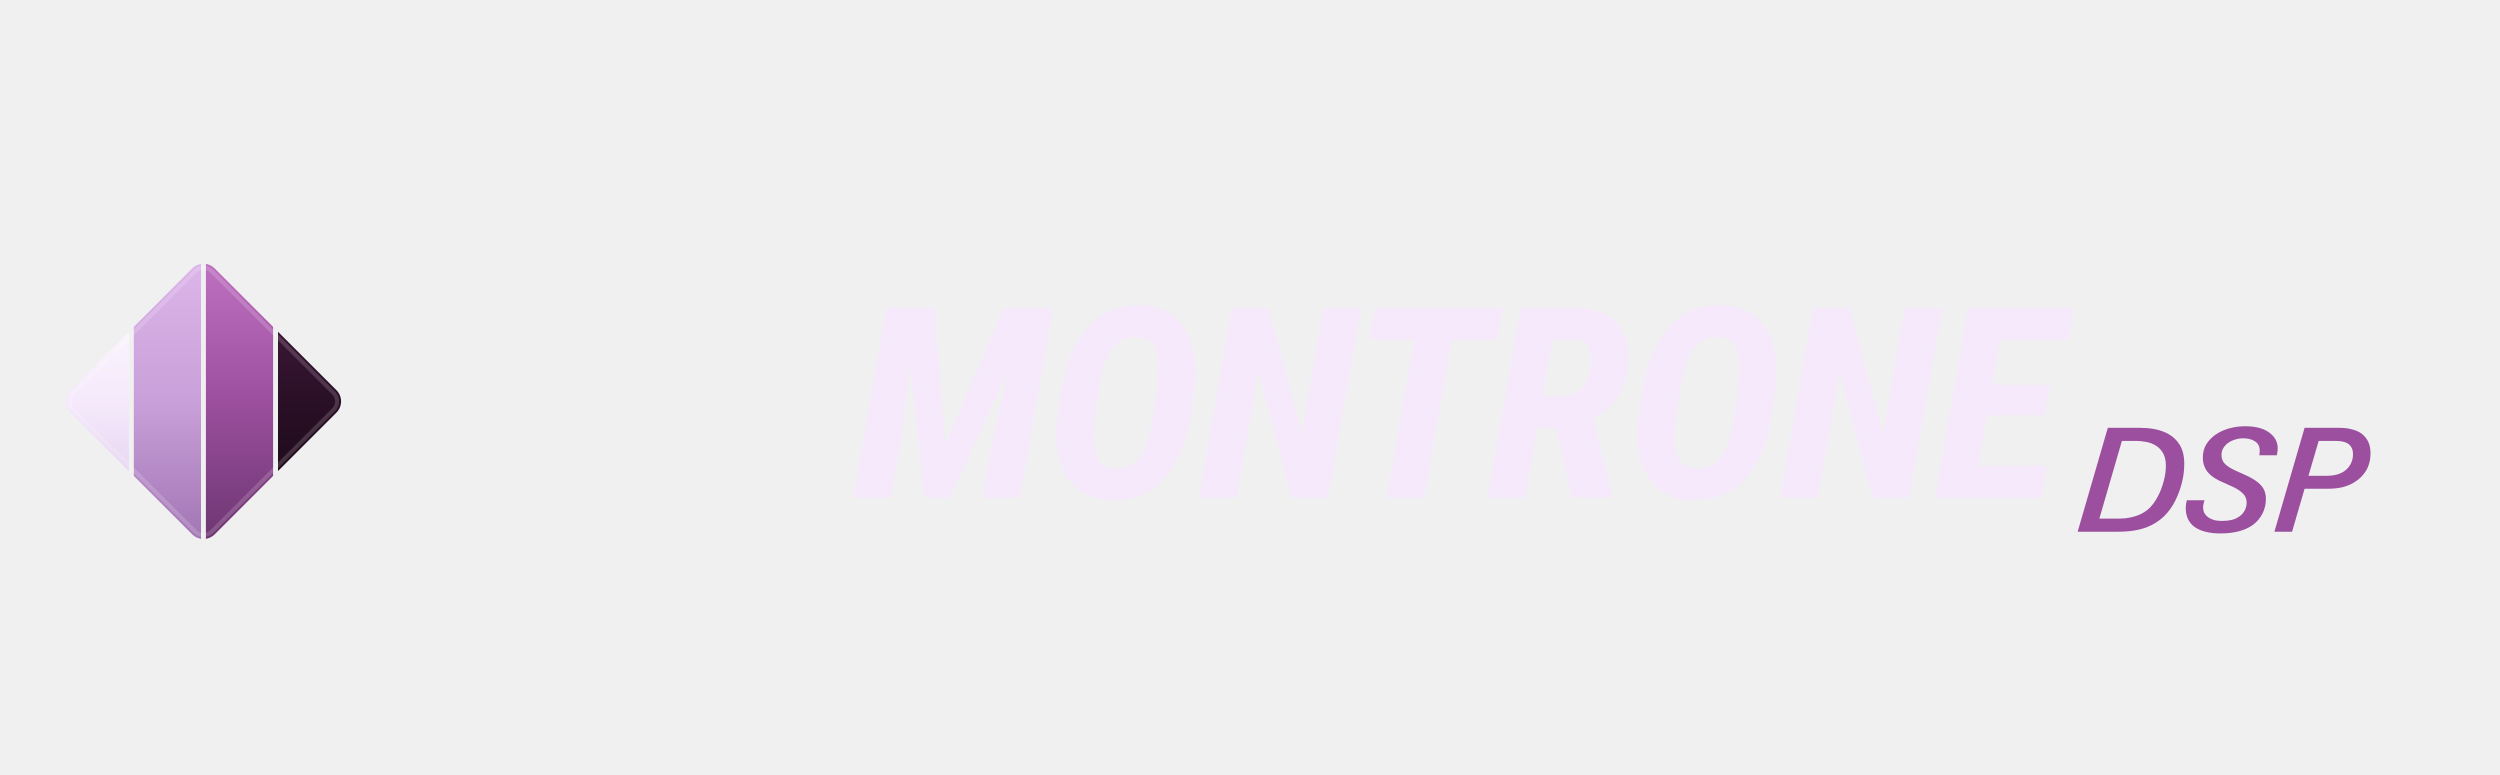
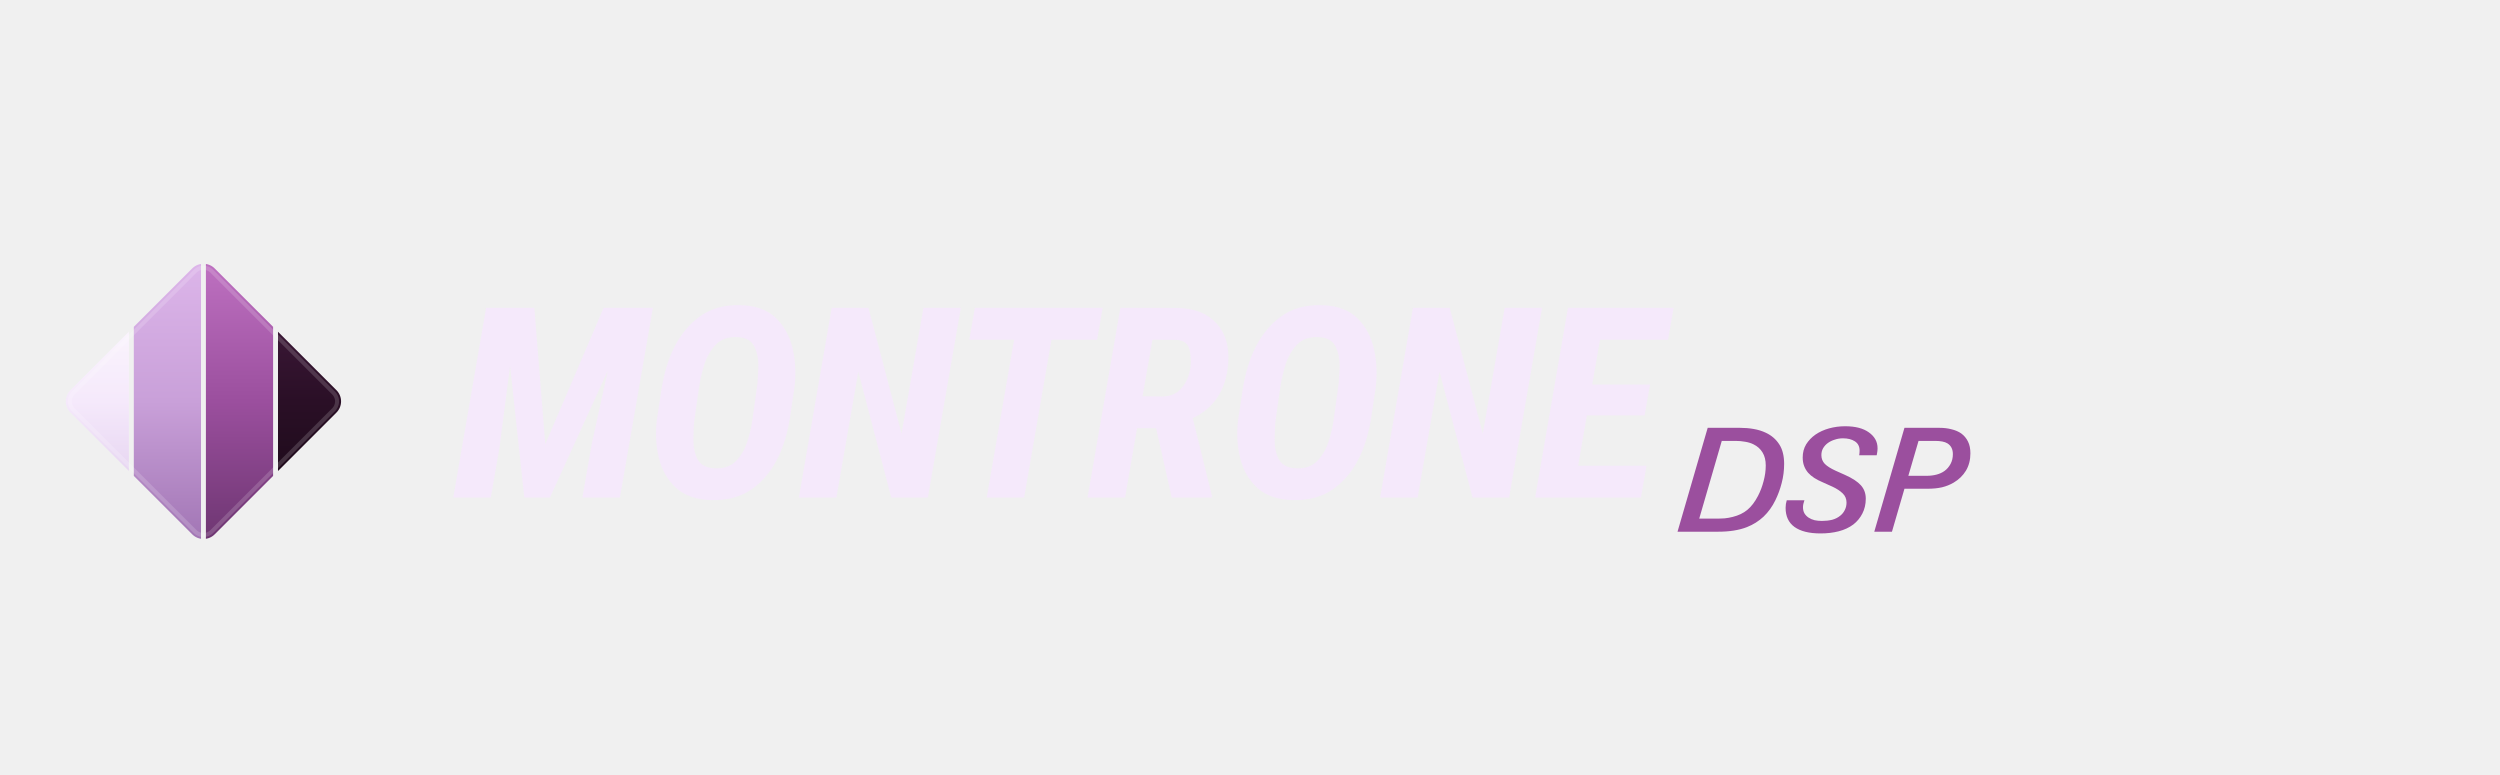
<svg xmlns="http://www.w3.org/2000/svg" viewBox="20 15 1000 310">
  <defs>
</defs>
  <defs>
    <linearGradient id="iconGradLavender" x1="261.43" y1="117.88" x2="261.43" y2="233.23" gradientUnits="userSpaceOnUse">
      <stop offset="0" stop-color="#ffffff" />
      <stop offset=".5" stop-color="#f5e9fb" />
      <stop offset="1" stop-color="#d9c3e8" />
    </linearGradient>
    <linearGradient id="iconGradLilac" x1="261.43" y1="117.88" x2="261.43" y2="233.23" gradientUnits="userSpaceOnUse">
      <stop offset="0" stop-color="#ddb6ea" />
      <stop offset=".5" stop-color="#c9a0d9" />
      <stop offset="1" stop-color="#a074b3" />
    </linearGradient>
    <linearGradient id="iconGradOrchid" x1="261.43" y1="117.88" x2="261.43" y2="233.23" gradientUnits="userSpaceOnUse">
      <stop offset="0" stop-color="#bf72c2" />
      <stop offset=".5" stop-color="#9b4f9e" />
      <stop offset="1" stop-color="#6c3570" />
    </linearGradient>
    <linearGradient id="iconGradAubergine" x1="261.43" y1="117.88" x2="261.43" y2="233.23" gradientUnits="userSpaceOnUse">
      <stop offset="0" stop-color="#4a1f45" />
      <stop offset=".5" stop-color="#2a0f26" />
      <stop offset="1" stop-color="#150712" />
    </linearGradient>
  </defs>
  <g transform="translate(-160.05, 0)">
    <g id="icon-diamond">
      <path d="M 208.241,171.064 L 207.823,171.525 L 207.452,172.025 L 207.132,172.559 L 206.866,173.122 L 206.656,173.708 L 206.505,174.312 L 206.413,174.928 L 206.383,175.550 L 206.413,176.172 L 206.505,176.788 L 206.656,177.392 L 206.866,177.978 L 207.132,178.541 L 207.452,179.075 L 207.823,179.575 L 208.241,180.036 L 231.612,203.407 L 231.612,147.693 Z" fill="url(#iconGradLavender)" />
      <path d="M 260.192,120.625 L 259.588,120.776 L 259.002,120.986 L 258.439,121.252 L 257.905,121.572 L 257.405,121.943 L 256.944,122.361 L 233.573,145.732 L 233.573,205.368 L 256.944,228.739 L 257.405,229.157 L 257.905,229.528 L 258.439,229.848 L 259.002,230.114 L 259.588,230.324 L 260.192,230.475 L 260.450,230.513 L 260.450,120.587 Z" fill="url(#iconGradLilac)" />
      <path d="M 265.455,121.943 L 264.955,121.572 L 264.421,121.252 L 263.858,120.986 L 263.272,120.776 L 262.668,120.625 L 262.410,120.587 L 262.410,230.513 L 262.668,230.475 L 263.272,230.324 L 263.858,230.114 L 264.421,229.848 L 264.955,229.528 L 265.455,229.157 L 265.916,228.739 L 289.287,205.368 L 289.287,145.732 L 265.916,122.361 Z" fill="url(#iconGradOrchid)" />
      <path d="M 314.619,180.036 L 315.037,179.575 L 315.408,179.075 L 315.728,178.541 L 315.994,177.978 L 316.204,177.392 L 316.355,176.788 L 316.447,176.172 L 316.477,175.550 L 316.447,174.928 L 316.355,174.312 L 316.204,173.708 L 315.994,173.122 L 315.728,172.559 L 315.408,172.025 L 315.037,171.525 L 314.619,171.064 L 291.248,147.693 L 291.248,203.407 Z" fill="url(#iconGradAubergine)" />
      <path d="M 264.812,123.520 L 264.438,123.181 L 264.065,122.904 L 263.666,122.665 L 263.245,122.466 L 262.807,122.309 L 262.355,122.196 L 261.895,122.128 L 261.430,122.105 L 260.965,122.128 L 260.505,122.196 L 260.053,122.309 L 259.615,122.466 L 259.194,122.665 L 258.795,122.904 L 258.422,123.181 L 258.048,123.520 L 209.400,172.168 L 209.061,172.542 L 208.784,172.915 L 208.545,173.314 L 208.346,173.735 L 208.189,174.173 L 208.076,174.625 L 208.008,175.085 L 207.985,175.550 L 208.008,176.015 L 208.076,176.475 L 208.189,176.927 L 208.346,177.365 L 208.545,177.786 L 208.784,178.185 L 209.061,178.558 L 209.400,178.932 L 258.048,227.580 L 258.422,227.919 L 258.795,228.196 L 259.194,228.435 L 259.615,228.634 L 260.053,228.791 L 260.505,228.904 L 260.965,228.972 L 261.430,228.995 L 261.895,228.972 L 262.355,228.904 L 262.807,228.791 L 263.245,228.634 L 263.666,228.435 L 264.065,228.196 L 264.438,227.919 L 264.812,227.580 L 313.460,178.932 L 313.799,178.558 L 314.076,178.185 L 314.315,177.786 L 314.514,177.365 L 314.671,176.927 L 314.784,176.475 L 314.852,176.015 L 314.875,175.550 L 314.852,175.085 L 314.784,174.625 L 314.671,174.173 L 314.514,173.735 L 314.315,173.314 L 314.076,172.915 L 313.799,172.542 L 313.460,172.168 Z" fill="none" stroke="#ffffff" stroke-opacity="0.16" stroke-width="1.6" />
    </g>
-   </g>
-   <g transform="translate(360.947,120.947) scale(1.36842)">
-     <defs>
+     <g transform="translate(360.947,120.947) scale(1.36842)">
+       <defs>
</defs>
-     <g style="fill:rgb(0, 0, 0);stroke:none;color:rgb(255, 255, 255);stroke-width:1px;stroke-linecap:butt;stroke-linejoin:miter;opacity:1;font-family:&quot;Anthropic Sans&quot;, -apple-system, BlinkMacSystemFont, &quot;Segoe UI&quot;, sans-serif;font-size:16px;font-weight:400;text-anchor:start;dominant-baseline:auto">
-       <path fill="#f5e9fb" opacity="1" d="m 27.193,52.423 17.062,-39.876 H 58.652 L 49.017,68 H 38.048 L 40.752,52.461 45.475,30.904 28.564,68 h -7.503 L 16.91,29.533 13.787,53.527 11.273,68 H 0.305 L 9.902,12.547 H 23.994 Z m 72.811,-16.415 -1.219,8.227 Q 96.538,59.202 87.626,65.524 82.865,68.914 75.819,68.762 69.192,68.609 65.422,65.182 61.689,61.754 60.395,56.422 59.1,51.052 59.823,45.225 l 1.295,-8.531 Q 63.403,21.688 72.239,15.175 q 4.837,-3.58 11.959,-3.39 6.741,0.152 10.436,3.771 3.694,3.618 4.913,9.141 1.219,5.484 0.457,11.312 z M 89.492,29.876 q 0.076,-3.39 -1.181,-5.979 -1.257,-2.628 -4.951,-2.78 -4.037,-0.19 -6.322,2.209 -2.285,2.399 -3.39,5.903 -1.066,3.504 -1.523,6.703 l -1.333,9.331 q -0.305,2.59 -0.305,5.865 -0.038,3.275 1.257,5.751 1.333,2.438 4.951,2.59 3.923,0.19 6.17,-2.057 2.247,-2.285 3.352,-5.637 1.104,-3.39 1.523,-6.475 L 89.226,34.637 Z M 148.668,12.547 139.032,68 H 128.33 L 118.694,31.247 112.296,68 h -10.969 l 9.598,-55.453 h 10.74 l 9.674,36.791 6.398,-36.791 z m 2.466,9.331 1.638,-9.331 h 37.362 l -1.638,9.331 H 175.166 L 167.168,68 H 156.237 l 7.998,-46.122 z M 210.31,68 205.739,47.738 h -5.561 L 196.675,68 h -10.969 l 9.598,-55.453 16.758,0.038 q 7.465,0.19 11.388,4.57 3.961,4.38 3.352,11.845 -0.952,11.35 -10.359,15.806 l 5.599,22.585 V 68 Z m -5.637,-46.122 -2.895,16.529 5.713,0.076 q 3.732,-0.038 5.789,-2.552 2.057,-2.514 2.514,-6.018 0.343,-2.666 -0.305,-5.218 -0.647,-2.59 -3.885,-2.78 z m 65.231,14.13 -1.219,8.227 q -2.247,14.968 -11.159,21.29 -4.761,3.39 -11.807,3.237 -6.627,-0.152 -10.397,-3.58 -3.732,-3.428 -5.027,-8.76 Q 229,51.052 229.724,45.225 l 1.295,-8.531 q 2.285,-15.006 11.121,-21.519 4.837,-3.58 11.959,-3.39 6.741,0.152 10.436,3.771 3.694,3.618 4.913,9.141 1.219,5.484 0.457,11.312 z m -10.512,-6.132 q 0.076,-3.39 -1.181,-5.979 -1.257,-2.628 -4.951,-2.78 -4.037,-0.19 -6.322,2.209 -2.285,2.399 -3.39,5.903 -1.066,3.504 -1.523,6.703 l -1.333,9.331 q -0.305,2.59 -0.305,5.865 -0.038,3.275 1.257,5.751 1.333,2.438 4.951,2.59 3.923,0.19 6.17,-2.057 2.247,-2.285 3.352,-5.637 1.104,-3.39 1.523,-6.475 l 1.485,-10.664 z M 318.568,12.547 308.933,68 H 298.23 L 288.595,31.247 282.196,68 h -10.969 l 9.598,-55.453 h 10.74 l 9.674,36.791 6.398,-36.791 z M 316.54,68 326.138,12.547 h 30.888 l -1.638,9.331 h -19.881 l -2.285,13.102 h 16.91 l -1.6,9.026 h -16.872 l -2.552,14.701 h 19.995 L 347.466,68 Z" style="fill:rgb(245, 233, 251);stroke:none;color:rgb(255, 255, 255);stroke-width:1px;stroke-linecap:butt;stroke-linejoin:miter;opacity:1;font-family:&quot;Anthropic Sans&quot;, -apple-system, BlinkMacSystemFont, &quot;Segoe UI&quot;, sans-serif;font-size:16px;font-weight:400;text-anchor:start;dominant-baseline:auto" />
-     </g>
-     <g style="fill:rgb(0, 0, 0);stroke:none;color:rgb(255, 255, 255);stroke-width:1px;stroke-linecap:butt;stroke-linejoin:miter;opacity:1;font-family:&quot;Anthropic Sans&quot;, -apple-system, BlinkMacSystemFont, &quot;Segoe UI&quot;, sans-serif;font-size:16px;font-weight:400;text-anchor:start;dominant-baseline:auto">
-       <path fill="#9b4f9e" opacity="1" d="m 389.323,58.176 q 0,2.898 -0.714,5.586 -0.672,2.646 -1.848,5.04 -1.344,2.772 -3.444,4.788 -2.1,1.974 -4.872,3.066 -1.722,0.672 -3.822,1.008 -2.058,0.336 -4.662,0.336 h -11.802 l 8.82,-30.366 h 9.45 q 2.1,0 3.99,0.336 1.932,0.336 3.528,1.092 2.52,1.176 3.948,3.402 1.428,2.184 1.428,5.712 z m -5.376,0.462 q 0,-2.268 -0.924,-3.78 -0.924,-1.554 -2.646,-2.394 -1.092,-0.546 -2.436,-0.756 -1.344,-0.252 -2.814,-0.252 h -4.032 l -6.594,22.722 h 4.41 q 1.848,0 3.024,-0.084 1.218,-0.126 2.352,-0.42 2.562,-0.63 4.284,-2.058 1.764,-1.47 3.108,-4.074 1.05,-2.016 1.638,-4.326 0.63,-2.31 0.63,-4.578 z m 32.684,-5.04 q 0,0.588 -0.084,1.092 -0.042,0.462 -0.168,0.966 h -5.124 q 0.126,-0.63 0.126,-1.344 0,-1.848 -1.386,-2.73 -1.344,-0.882 -3.486,-0.882 -1.218,0 -2.352,0.378 -1.134,0.336 -2.016,0.966 -0.882,0.63 -1.428,1.554 -0.504,0.882 -0.504,2.016 0,1.512 1.008,2.562 1.008,1.008 3.108,1.974 l 2.814,1.26 q 3.192,1.428 4.62,3.024 1.428,1.596 1.428,3.906 0,2.436 -1.008,4.368 -0.966,1.89 -2.646,3.192 -1.806,1.344 -4.242,1.974 -2.436,0.63 -5.334,0.63 -4.956,0 -7.602,-1.89 -2.604,-1.89 -2.604,-5.586 0,-1.134 0.336,-2.226 h 5.166 q -0.42,1.176 -0.42,2.016 0,1.05 0.42,1.806 0.462,0.756 1.218,1.26 0.756,0.504 1.764,0.756 1.008,0.21 2.142,0.21 1.596,0 2.982,-0.336 1.386,-0.378 2.394,-1.218 0.84,-0.672 1.302,-1.638 0.504,-0.966 0.504,-2.184 0,-1.596 -1.134,-2.688 -1.134,-1.092 -2.94,-1.932 l -2.982,-1.344 q -1.302,-0.546 -2.352,-1.218 -1.05,-0.672 -1.806,-1.512 -0.756,-0.882 -1.176,-1.974 -0.42,-1.092 -0.42,-2.52 0,-2.142 1.008,-3.822 1.05,-1.68 2.73,-2.856 1.722,-1.176 3.948,-1.806 2.268,-0.63 4.704,-0.63 4.494,0 6.972,1.806 2.52,1.806 2.52,4.62 z m 27.14,1.47 q 0,2.898 -1.302,5.082 -1.302,2.142 -3.57,3.486 -1.554,0.924 -3.444,1.386 -1.848,0.42 -4.242,0.42 h -6.72 L 420.839,78 h -5.166 l 8.82,-30.366 h 10.248 q 1.89,0 3.486,0.42 1.638,0.378 2.856,1.218 1.26,0.924 1.974,2.352 0.714,1.428 0.714,3.444 z m -5.124,0.252 q 0,-2.142 -1.596,-3.15 -1.176,-0.714 -3.612,-0.714 h -4.83 l -2.982,10.206 h 5.25 q 3.36,0 5.334,-1.428 1.092,-0.798 1.764,-2.058 0.672,-1.26 0.672,-2.856 z" style="fill:rgb(155, 79, 158);stroke:none;color:rgb(255, 255, 255);stroke-width:1px;stroke-linecap:butt;stroke-linejoin:miter;opacity:1;font-family:&quot;Anthropic Sans&quot;, -apple-system, BlinkMacSystemFont, &quot;Segoe UI&quot;, sans-serif;font-size:16px;font-weight:400;text-anchor:start;dominant-baseline:auto" />
+       <g style="fill:rgb(0, 0, 0);stroke:none;color:rgb(255, 255, 255);stroke-width:1px;stroke-linecap:butt;stroke-linejoin:miter;opacity:1;font-family:&quot;Anthropic Sans&quot;, -apple-system, BlinkMacSystemFont, &quot;Segoe UI&quot;, sans-serif;font-size:16px;font-weight:400;text-anchor:start;dominant-baseline:auto">
+         <path fill="#f5e9fb" opacity="1" d="m 27.193,52.423 17.062,-39.876 H 58.652 L 49.017,68 H 38.048 L 40.752,52.461 45.475,30.904 28.564,68 h -7.503 L 16.91,29.533 13.787,53.527 11.273,68 H 0.305 L 9.902,12.547 H 23.994 Z m 72.811,-16.415 -1.219,8.227 Q 96.538,59.202 87.626,65.524 82.865,68.914 75.819,68.762 69.192,68.609 65.422,65.182 61.689,61.754 60.395,56.422 59.1,51.052 59.823,45.225 l 1.295,-8.531 Q 63.403,21.688 72.239,15.175 q 4.837,-3.58 11.959,-3.39 6.741,0.152 10.436,3.771 3.694,3.618 4.913,9.141 1.219,5.484 0.457,11.312 z M 89.492,29.876 q 0.076,-3.39 -1.181,-5.979 -1.257,-2.628 -4.951,-2.78 -4.037,-0.19 -6.322,2.209 -2.285,2.399 -3.39,5.903 -1.066,3.504 -1.523,6.703 l -1.333,9.331 q -0.305,2.59 -0.305,5.865 -0.038,3.275 1.257,5.751 1.333,2.438 4.951,2.59 3.923,0.19 6.17,-2.057 2.247,-2.285 3.352,-5.637 1.104,-3.39 1.523,-6.475 L 89.226,34.637 Z M 148.668,12.547 139.032,68 H 128.33 L 118.694,31.247 112.296,68 h -10.969 l 9.598,-55.453 h 10.74 l 9.674,36.791 6.398,-36.791 z m 2.466,9.331 1.638,-9.331 h 37.362 l -1.638,9.331 H 175.166 L 167.168,68 H 156.237 l 7.998,-46.122 z M 210.31,68 205.739,47.738 h -5.561 L 196.675,68 h -10.969 l 9.598,-55.453 16.758,0.038 q 7.465,0.19 11.388,4.57 3.961,4.38 3.352,11.845 -0.952,11.35 -10.359,15.806 l 5.599,22.585 V 68 Z m -5.637,-46.122 -2.895,16.529 5.713,0.076 q 3.732,-0.038 5.789,-2.552 2.057,-2.514 2.514,-6.018 0.343,-2.666 -0.305,-5.218 -0.647,-2.59 -3.885,-2.78 z m 65.231,14.13 -1.219,8.227 q -2.247,14.968 -11.159,21.29 -4.761,3.39 -11.807,3.237 -6.627,-0.152 -10.397,-3.58 -3.732,-3.428 -5.027,-8.76 Q 229,51.052 229.724,45.225 l 1.295,-8.531 q 2.285,-15.006 11.121,-21.519 4.837,-3.58 11.959,-3.39 6.741,0.152 10.436,3.771 3.694,3.618 4.913,9.141 1.219,5.484 0.457,11.312 z m -10.512,-6.132 q 0.076,-3.39 -1.181,-5.979 -1.257,-2.628 -4.951,-2.78 -4.037,-0.19 -6.322,2.209 -2.285,2.399 -3.39,5.903 -1.066,3.504 -1.523,6.703 l -1.333,9.331 q -0.305,2.59 -0.305,5.865 -0.038,3.275 1.257,5.751 1.333,2.438 4.951,2.59 3.923,0.19 6.17,-2.057 2.247,-2.285 3.352,-5.637 1.104,-3.39 1.523,-6.475 l 1.485,-10.664 z M 318.568,12.547 308.933,68 H 298.23 L 288.595,31.247 282.196,68 h -10.969 l 9.598,-55.453 h 10.74 l 9.674,36.791 6.398,-36.791 z M 316.54,68 326.138,12.547 h 30.888 l -1.638,9.331 h -19.881 l -2.285,13.102 h 16.91 l -1.6,9.026 h -16.872 l -2.552,14.701 h 19.995 L 347.466,68 Z" style="fill:rgb(245, 233, 251);stroke:none;color:rgb(255, 255, 255);stroke-width:1px;stroke-linecap:butt;stroke-linejoin:miter;opacity:1;font-family:&quot;Anthropic Sans&quot;, -apple-system, BlinkMacSystemFont, &quot;Segoe UI&quot;, sans-serif;font-size:16px;font-weight:400;text-anchor:start;dominant-baseline:auto" />
+       </g>
+       <g style="fill:rgb(0, 0, 0);stroke:none;color:rgb(255, 255, 255);stroke-width:1px;stroke-linecap:butt;stroke-linejoin:miter;opacity:1;font-family:&quot;Anthropic Sans&quot;, -apple-system, BlinkMacSystemFont, &quot;Segoe UI&quot;, sans-serif;font-size:16px;font-weight:400;text-anchor:start;dominant-baseline:auto">
+         <path fill="#9b4f9e" opacity="1" d="m 389.323,58.176 q 0,2.898 -0.714,5.586 -0.672,2.646 -1.848,5.04 -1.344,2.772 -3.444,4.788 -2.1,1.974 -4.872,3.066 -1.722,0.672 -3.822,1.008 -2.058,0.336 -4.662,0.336 h -11.802 l 8.82,-30.366 h 9.45 q 2.1,0 3.99,0.336 1.932,0.336 3.528,1.092 2.52,1.176 3.948,3.402 1.428,2.184 1.428,5.712 z m -5.376,0.462 q 0,-2.268 -0.924,-3.78 -0.924,-1.554 -2.646,-2.394 -1.092,-0.546 -2.436,-0.756 -1.344,-0.252 -2.814,-0.252 h -4.032 l -6.594,22.722 h 4.41 q 1.848,0 3.024,-0.084 1.218,-0.126 2.352,-0.42 2.562,-0.63 4.284,-2.058 1.764,-1.47 3.108,-4.074 1.05,-2.016 1.638,-4.326 0.63,-2.31 0.63,-4.578 z m 32.684,-5.04 q 0,0.588 -0.084,1.092 -0.042,0.462 -0.168,0.966 h -5.124 q 0.126,-0.63 0.126,-1.344 0,-1.848 -1.386,-2.73 -1.344,-0.882 -3.486,-0.882 -1.218,0 -2.352,0.378 -1.134,0.336 -2.016,0.966 -0.882,0.63 -1.428,1.554 -0.504,0.882 -0.504,2.016 0,1.512 1.008,2.562 1.008,1.008 3.108,1.974 l 2.814,1.26 q 3.192,1.428 4.62,3.024 1.428,1.596 1.428,3.906 0,2.436 -1.008,4.368 -0.966,1.89 -2.646,3.192 -1.806,1.344 -4.242,1.974 -2.436,0.63 -5.334,0.63 -4.956,0 -7.602,-1.89 -2.604,-1.89 -2.604,-5.586 0,-1.134 0.336,-2.226 h 5.166 q -0.42,1.176 -0.42,2.016 0,1.05 0.42,1.806 0.462,0.756 1.218,1.26 0.756,0.504 1.764,0.756 1.008,0.21 2.142,0.21 1.596,0 2.982,-0.336 1.386,-0.378 2.394,-1.218 0.84,-0.672 1.302,-1.638 0.504,-0.966 0.504,-2.184 0,-1.596 -1.134,-2.688 -1.134,-1.092 -2.94,-1.932 l -2.982,-1.344 q -1.302,-0.546 -2.352,-1.218 -1.05,-0.672 -1.806,-1.512 -0.756,-0.882 -1.176,-1.974 -0.42,-1.092 -0.42,-2.52 0,-2.142 1.008,-3.822 1.05,-1.68 2.73,-2.856 1.722,-1.176 3.948,-1.806 2.268,-0.63 4.704,-0.63 4.494,0 6.972,1.806 2.52,1.806 2.52,4.62 z m 27.14,1.47 q 0,2.898 -1.302,5.082 -1.302,2.142 -3.57,3.486 -1.554,0.924 -3.444,1.386 -1.848,0.42 -4.242,0.42 h -6.72 L 420.839,78 h -5.166 l 8.82,-30.366 h 10.248 q 1.89,0 3.486,0.42 1.638,0.378 2.856,1.218 1.26,0.924 1.974,2.352 0.714,1.428 0.714,3.444 z m -5.124,0.252 q 0,-2.142 -1.596,-3.15 -1.176,-0.714 -3.612,-0.714 h -4.83 l -2.982,10.206 h 5.25 q 3.36,0 5.334,-1.428 1.092,-0.798 1.764,-2.058 0.672,-1.26 0.672,-2.856 z" style="fill:rgb(155, 79, 158);stroke:none;color:rgb(255, 255, 255);stroke-width:1px;stroke-linecap:butt;stroke-linejoin:miter;opacity:1;font-family:&quot;Anthropic Sans&quot;, -apple-system, BlinkMacSystemFont, &quot;Segoe UI&quot;, sans-serif;font-size:16px;font-weight:400;text-anchor:start;dominant-baseline:auto" />
+       </g>
    </g>
  </g>
</svg>
